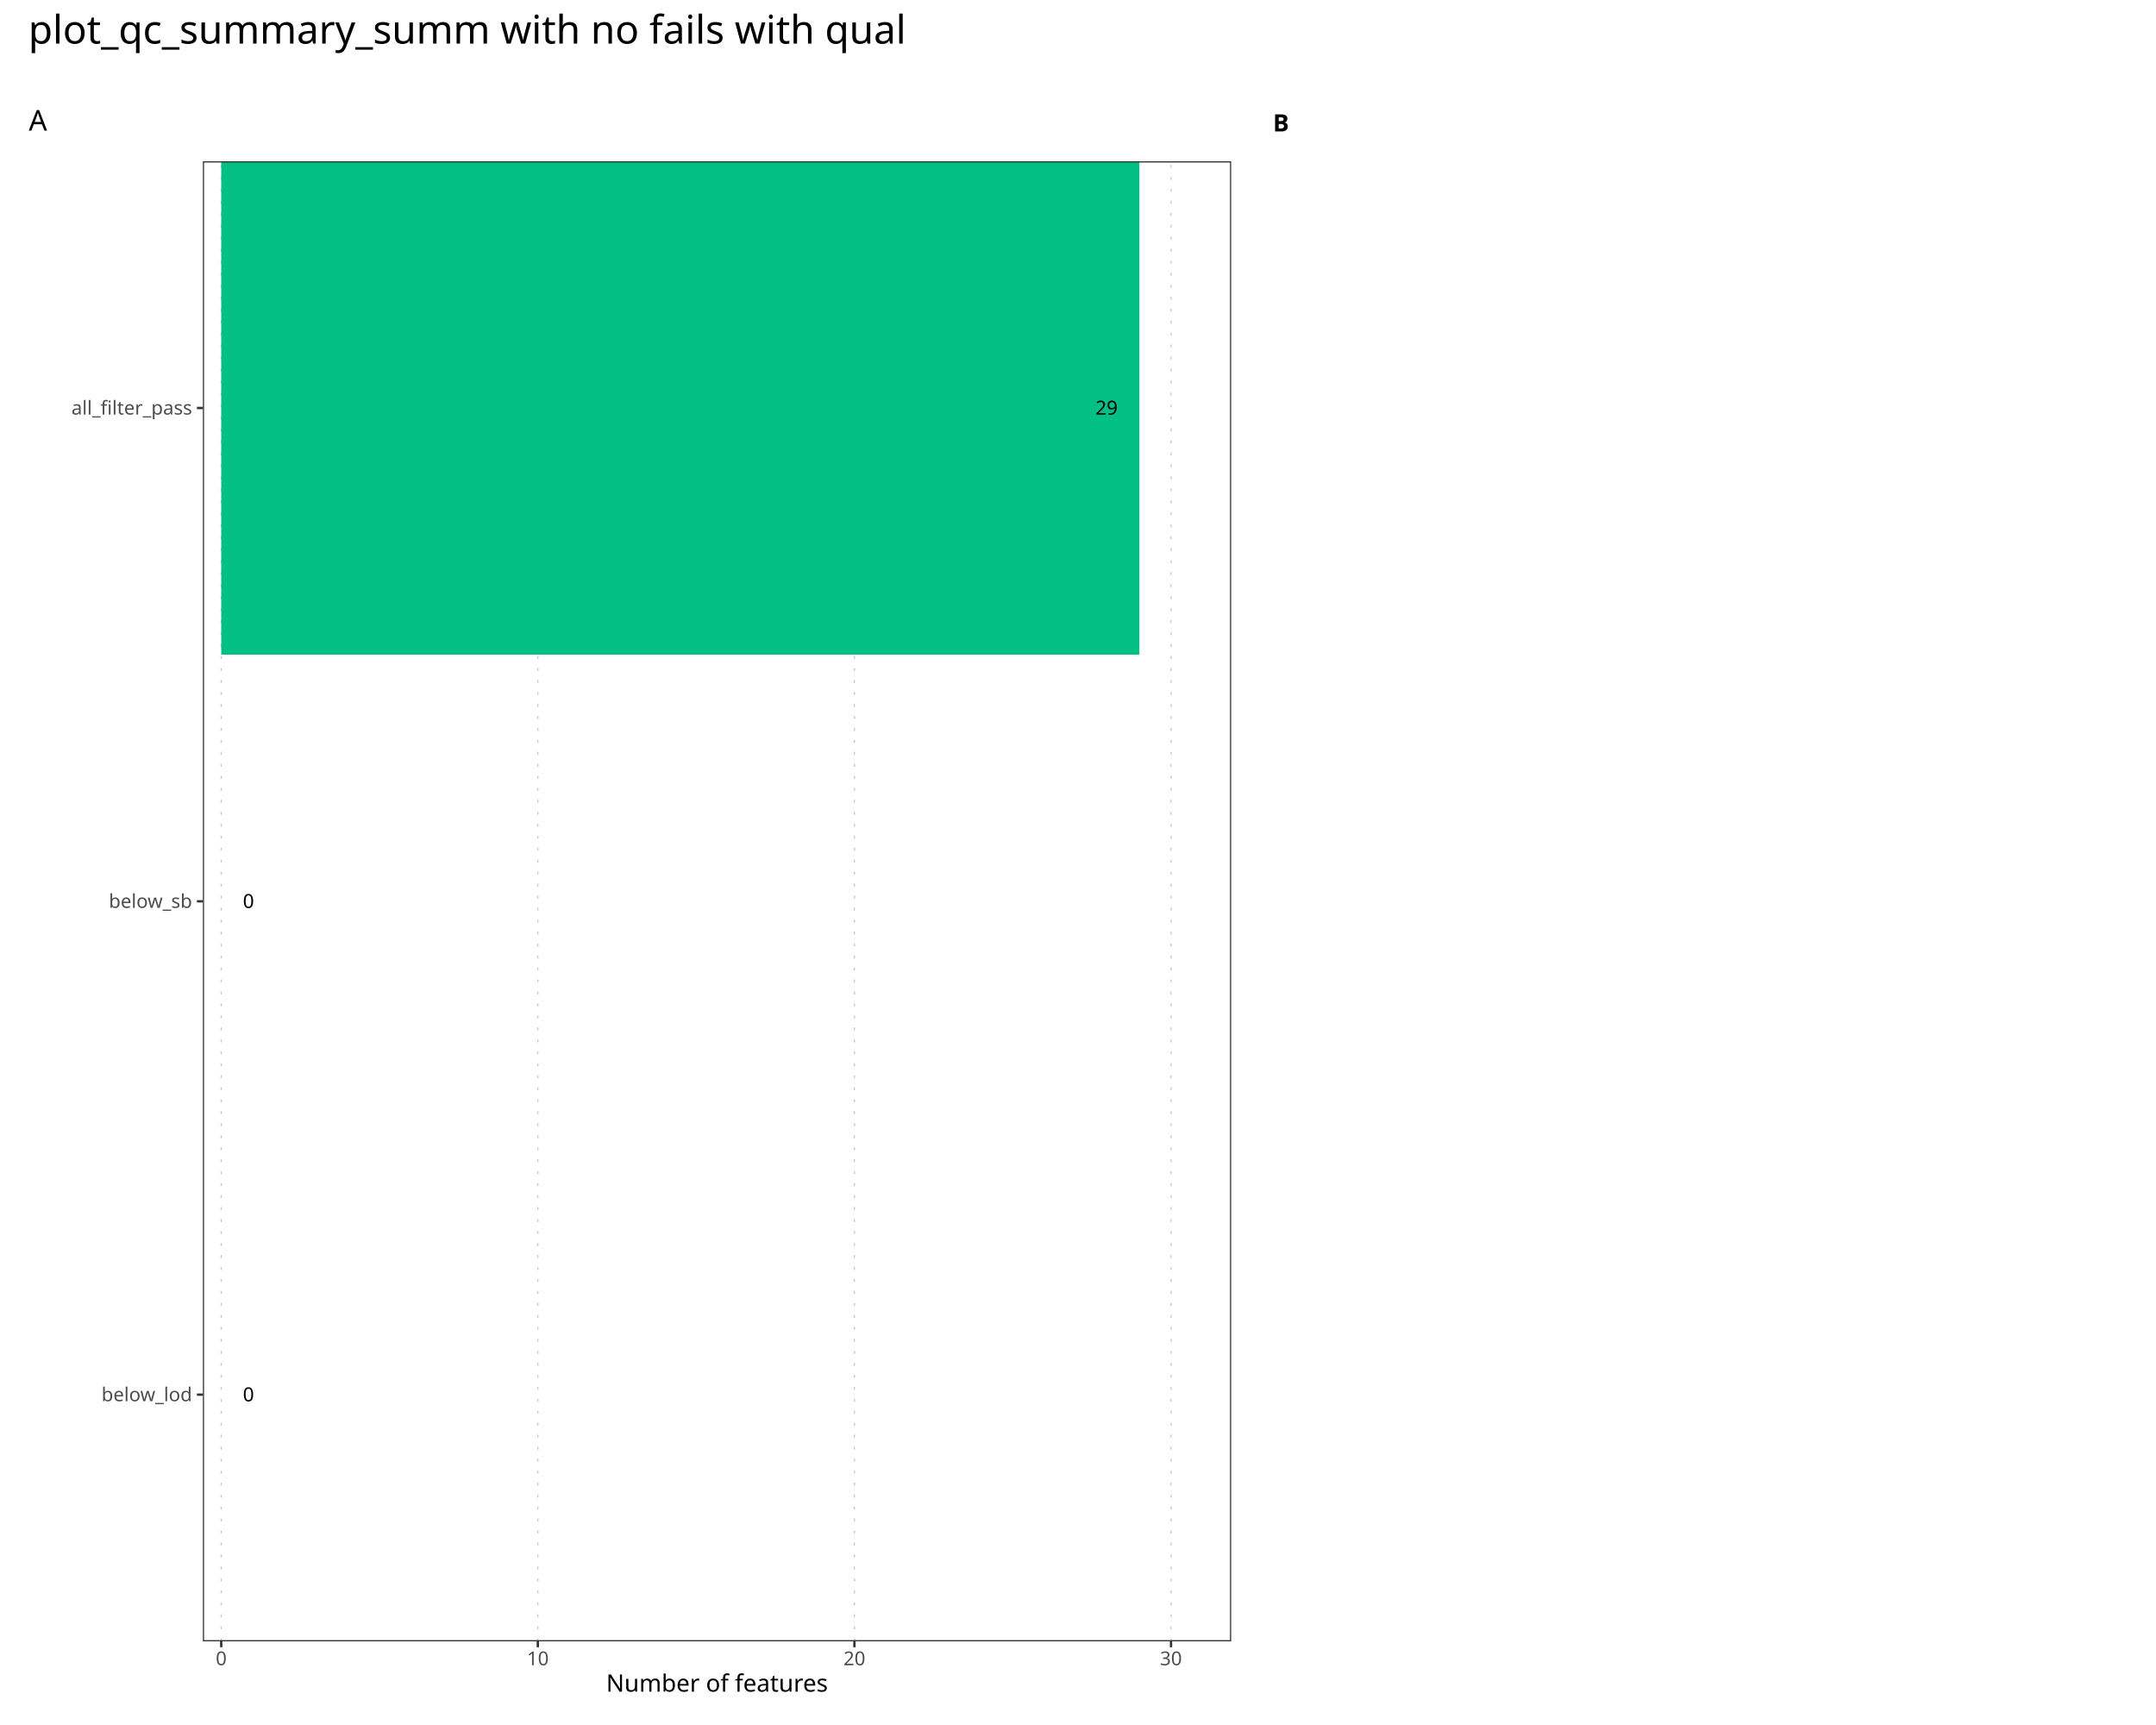
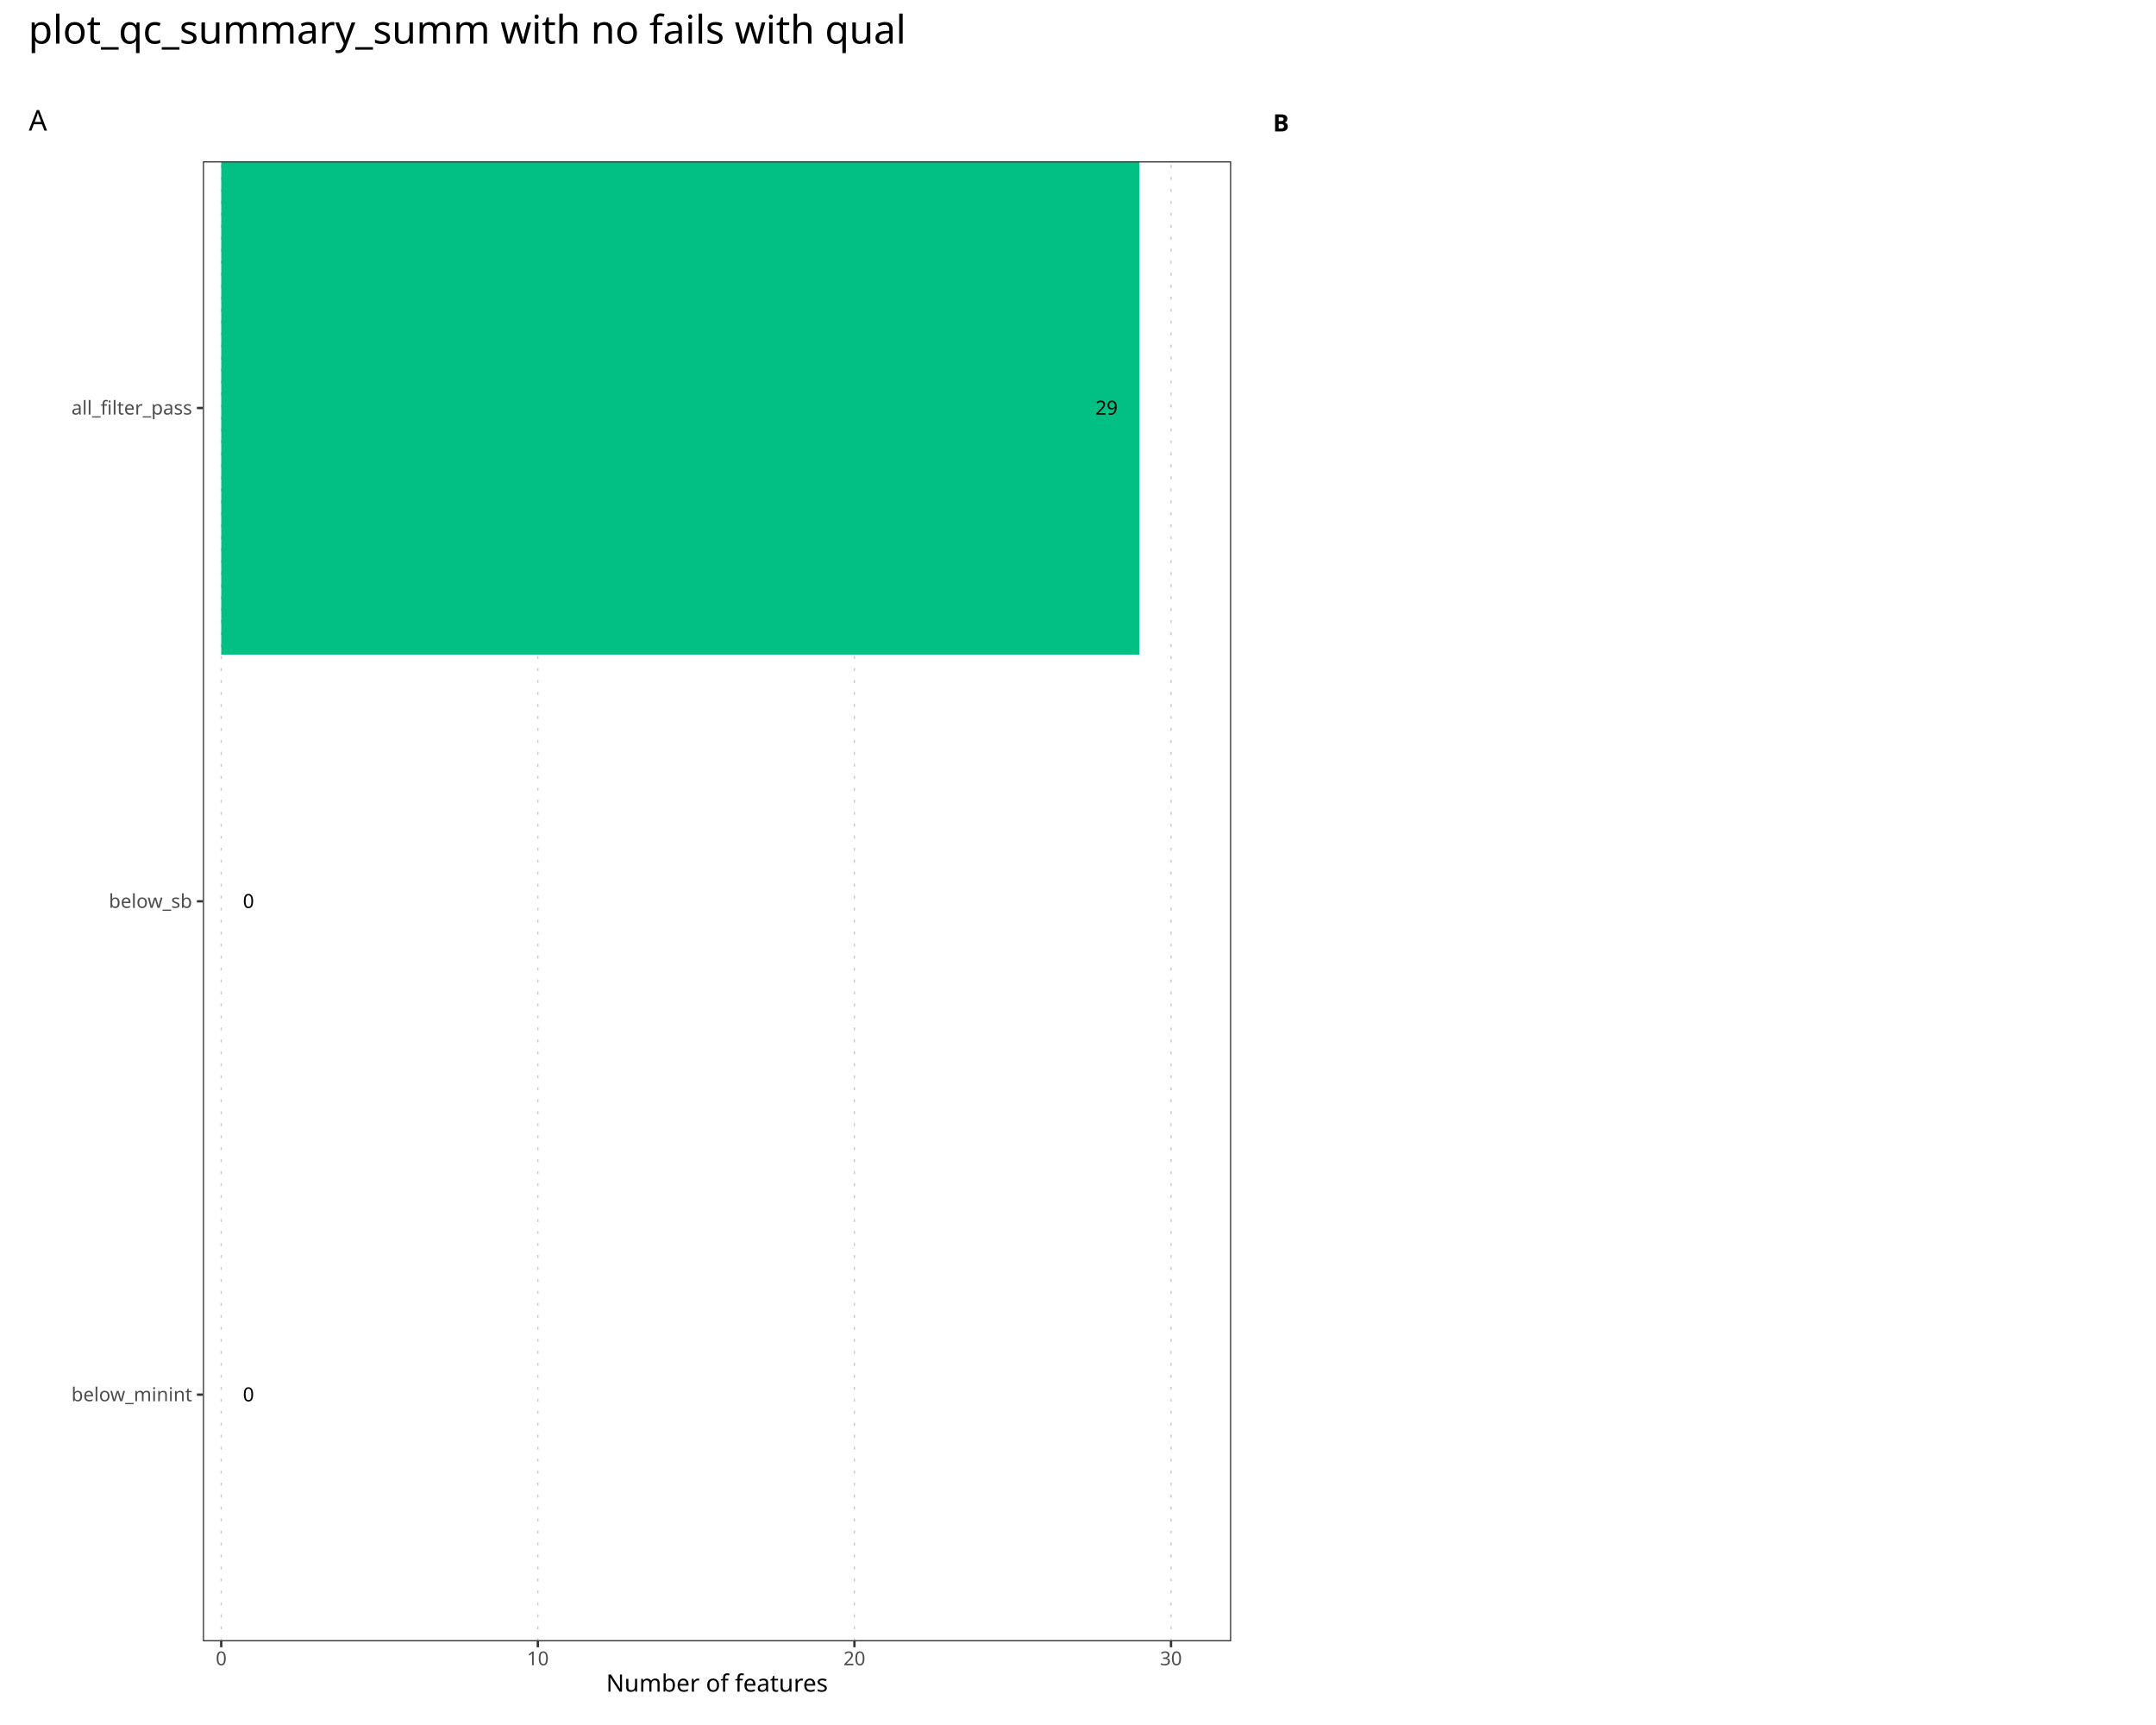
<svg xmlns="http://www.w3.org/2000/svg" class="svglite" data-engine-version="2.0" width="720.00pt" height="576.00pt" viewBox="0 0 720.00 576.00">
  <defs>
    <style type="text/css">
    .svglite line, .svglite polyline, .svglite polygon, .svglite path, .svglite rect, .svglite circle {
      fill: none;
      stroke: #000000;
      stroke-linecap: round;
      stroke-linejoin: round;
      stroke-miterlimit: 10.00;
    }
  </style>
  </defs>
  <rect width="100%" height="100%" style="stroke: none; fill: #FFFFFF;" />
  <defs>
    <clipPath id="cpMC4wMHw3MjAuMDB8MC4wMHw1NzYuMDA=">
      <rect x="0.00" y="0.00" width="720.00" height="576.00" />
    </clipPath>
  </defs>
  <g clip-path="url(#cpMC4wMHw3MjAuMDB8MC4wMHw1NzYuMDA=)">
    <rect x="-0" y="0.00" width="720.00" height="576.00" style="stroke-width: 1.07; stroke: #FFFFFF; fill: #FFFFFF;" />
  </g>
  <defs>
    <clipPath id="cpNjcuNzV8NzE0LjUyfDUzLjg2fDU0OC4wNg==">
      <rect x="67.75" y="53.86" width="646.77" height="494.20" />
    </clipPath>
  </defs>
  <g clip-path="url(#cpNjcuNzV8NzE0LjUyfDUzLjg2fDU0OC4wNg==)">
</g>
  <g clip-path="url(#cpMC4wMHw3MjAuMDB8MC4wMHw1NzYuMDA=)">
</g>
  <defs>
    <clipPath id="cpNS40OHw0MTUuMTR8MjIuNzh8NTcwLjUy">
      <rect x="5.48" y="22.78" width="409.66" height="547.74" />
    </clipPath>
  </defs>
  <g clip-path="url(#cpNS40OHw0MTUuMTR8MjIuNzh8NTcwLjUy)">
    <rect x="5.48" y="22.78" width="409.66" height="547.74" style="stroke-width: 0.78; stroke: #FFFFFF; fill: #FFFFFF;" />
  </g>
  <g clip-path="url(#cpMC4wMHw3MjAuMDB8MC4wMHw1NzYuMDA=)">
</g>
  <defs>
    <clipPath id="cpNDE1LjE0fDcxNC41MnwyMi43OHw1NzAuNTI=">
      <rect x="415.14" y="22.78" width="299.38" height="547.74" />
    </clipPath>
  </defs>
  <g clip-path="url(#cpNDE1LjE0fDcxNC41MnwyMi43OHw1NzAuNTI=)">
    <rect x="415.14" y="22.78" width="299.38" height="547.74" style="stroke-width: 0.00; stroke: none;" />
  </g>
  <g clip-path="url(#cpMC4wMHw3MjAuMDB8MC4wMHw1NzYuMDA=)">
</g>
  <defs>
    <clipPath id="cpNjcuNzV8NDExLjE1fDUzLjg2fDU0OC4wNg==">
      <rect x="67.75" y="53.86" width="343.40" height="494.20" />
    </clipPath>
  </defs>
  <g clip-path="url(#cpNjcuNzV8NDExLjE1fDUzLjg2fDU0OC4wNg==)">
    <rect x="67.75" y="53.86" width="343.40" height="494.20" style="stroke-width: 0.78; stroke: none; fill: #FFFFFF;" />
    <polyline points="73.88,548.06 73.88,53.86 " style="stroke-width: 0.43; stroke: #CCCCCC; stroke-dasharray: 1.00,3.00; stroke-linecap: butt;" />
    <polyline points="179.61,548.06 179.61,53.86 " style="stroke-width: 0.43; stroke: #CCCCCC; stroke-dasharray: 1.00,3.00; stroke-linecap: butt;" />
    <polyline points="285.34,548.06 285.34,53.86 " style="stroke-width: 0.43; stroke: #CCCCCC; stroke-dasharray: 1.00,3.00; stroke-linecap: butt;" />
    <polyline points="391.06,548.06 391.06,53.86 " style="stroke-width: 0.43; stroke: #CCCCCC; stroke-dasharray: 1.00,3.00; stroke-linecap: butt;" />
    <rect x="73.88" y="383.32" width="0.00" height="164.73" style="stroke-width: 0.78; stroke: none; stroke-linecap: butt; stroke-linejoin: miter; fill: #ADA3A3;" />
    <rect x="73.88" y="218.59" width="0.00" height="164.73" style="stroke-width: 0.78; stroke: none; stroke-linecap: butt; stroke-linejoin: miter; fill: #D9D5B6;" />
    <rect x="73.88" y="53.86" width="306.61" height="164.73" style="stroke-width: 0.78; stroke: none; stroke-linecap: butt; stroke-linejoin: miter; fill: #02BF83;" />
    <text x="81.12" y="467.93" style="font-size: 6.50px; font-family: sans;" textLength="3.62px" lengthAdjust="spacingAndGlyphs">0</text>
    <text x="81.12" y="303.20" style="font-size: 6.50px; font-family: sans;" textLength="3.62px" lengthAdjust="spacingAndGlyphs">0</text>
    <text x="373.26" y="138.46" text-anchor="end" style="font-size: 6.50px; font-family: sans;" textLength="7.23px" lengthAdjust="spacingAndGlyphs">29</text>
    <rect x="67.75" y="53.86" width="343.40" height="494.20" style="stroke-width: 0.78; stroke: #333333;" />
  </g>
  <g clip-path="url(#cpMC4wMHw3MjAuMDB8MC4wMHw1NzYuMDA=)">
-     <text x="64.16" y="467.89" text-anchor="end" style="font-size: 6.40px; fill: #4D4D4D; font-family: sans;" textLength="28.82px" lengthAdjust="spacingAndGlyphs">below_lod</text>
+     <text x="64.16" y="467.89" text-anchor="end" style="font-size: 6.40px; fill: #4D4D4D; font-family: sans;" textLength="37.36px" lengthAdjust="spacingAndGlyphs">below_minint</text>
    <text x="64.16" y="303.16" text-anchor="end" style="font-size: 6.40px; fill: #4D4D4D; font-family: sans;" textLength="27.05px" lengthAdjust="spacingAndGlyphs">below_sb</text>
    <text x="64.16" y="138.43" text-anchor="end" style="font-size: 6.40px; fill: #4D4D4D; font-family: sans;" textLength="39.13px" lengthAdjust="spacingAndGlyphs">all_filter_pass</text>
    <polyline points="65.76,465.69 67.75,465.69 " style="stroke-width: 0.78; stroke: #333333; stroke-linecap: butt;" />
    <polyline points="65.76,300.96 67.75,300.96 " style="stroke-width: 0.78; stroke: #333333; stroke-linecap: butt;" />
    <polyline points="65.76,136.23 67.75,136.23 " style="stroke-width: 0.78; stroke: #333333; stroke-linecap: butt;" />
    <polyline points="73.88,550.05 73.88,548.06 " style="stroke-width: 0.78; stroke: #333333; stroke-linecap: butt;" />
    <polyline points="179.61,550.05 179.61,548.06 " style="stroke-width: 0.78; stroke: #333333; stroke-linecap: butt;" />
    <polyline points="285.34,550.05 285.34,548.06 " style="stroke-width: 0.78; stroke: #333333; stroke-linecap: butt;" />
    <polyline points="391.06,550.05 391.06,548.06 " style="stroke-width: 0.78; stroke: #333333; stroke-linecap: butt;" />
    <text x="73.88" y="556.05" text-anchor="middle" style="font-size: 6.40px; fill: #4D4D4D; font-family: sans;" textLength="3.56px" lengthAdjust="spacingAndGlyphs">0</text>
    <text x="179.61" y="556.05" text-anchor="middle" style="font-size: 6.40px; fill: #4D4D4D; font-family: sans;" textLength="7.12px" lengthAdjust="spacingAndGlyphs">10</text>
    <text x="285.34" y="556.05" text-anchor="middle" style="font-size: 6.40px; fill: #4D4D4D; font-family: sans;" textLength="7.12px" lengthAdjust="spacingAndGlyphs">20</text>
    <text x="391.06" y="556.05" text-anchor="middle" style="font-size: 6.40px; fill: #4D4D4D; font-family: sans;" textLength="7.12px" lengthAdjust="spacingAndGlyphs">30</text>
    <text x="239.45" y="564.87" text-anchor="middle" style="font-size: 8.00px; font-family: sans;" textLength="68.49px" lengthAdjust="spacingAndGlyphs">Number of features</text>
    <text x="12.67" y="43.62" text-anchor="middle" style="font-size: 9.60px; font-family: sans;" textLength="6.41px" lengthAdjust="spacingAndGlyphs">A</text>
  </g>
  <defs>
    <clipPath id="cpNDUwLjM2fDcxNC41MnwxNjguODh8NDMzLjA0">
      <rect x="450.36" y="168.88" width="264.16" height="264.16" />
    </clipPath>
  </defs>
  <g clip-path="url(#cpNDUwLjM2fDcxNC41MnwxNjguODh8NDMzLjA0)">
</g>
  <g clip-path="url(#cpMC4wMHw3MjAuMDB8MC4wMHw1NzYuMDA=)">
    <text x="425.10" y="43.90" style="font-size: 8.00px; font-weight: bold; font-family: sans;" textLength="5.34px" lengthAdjust="spacingAndGlyphs">B</text>
    <text x="9.46" y="14.56" style="font-size: 13.20px; font-family: sans;" textLength="279.56px" lengthAdjust="spacingAndGlyphs">plot_qc_summary_summ with no fails with qual </text>
  </g>
</svg>
